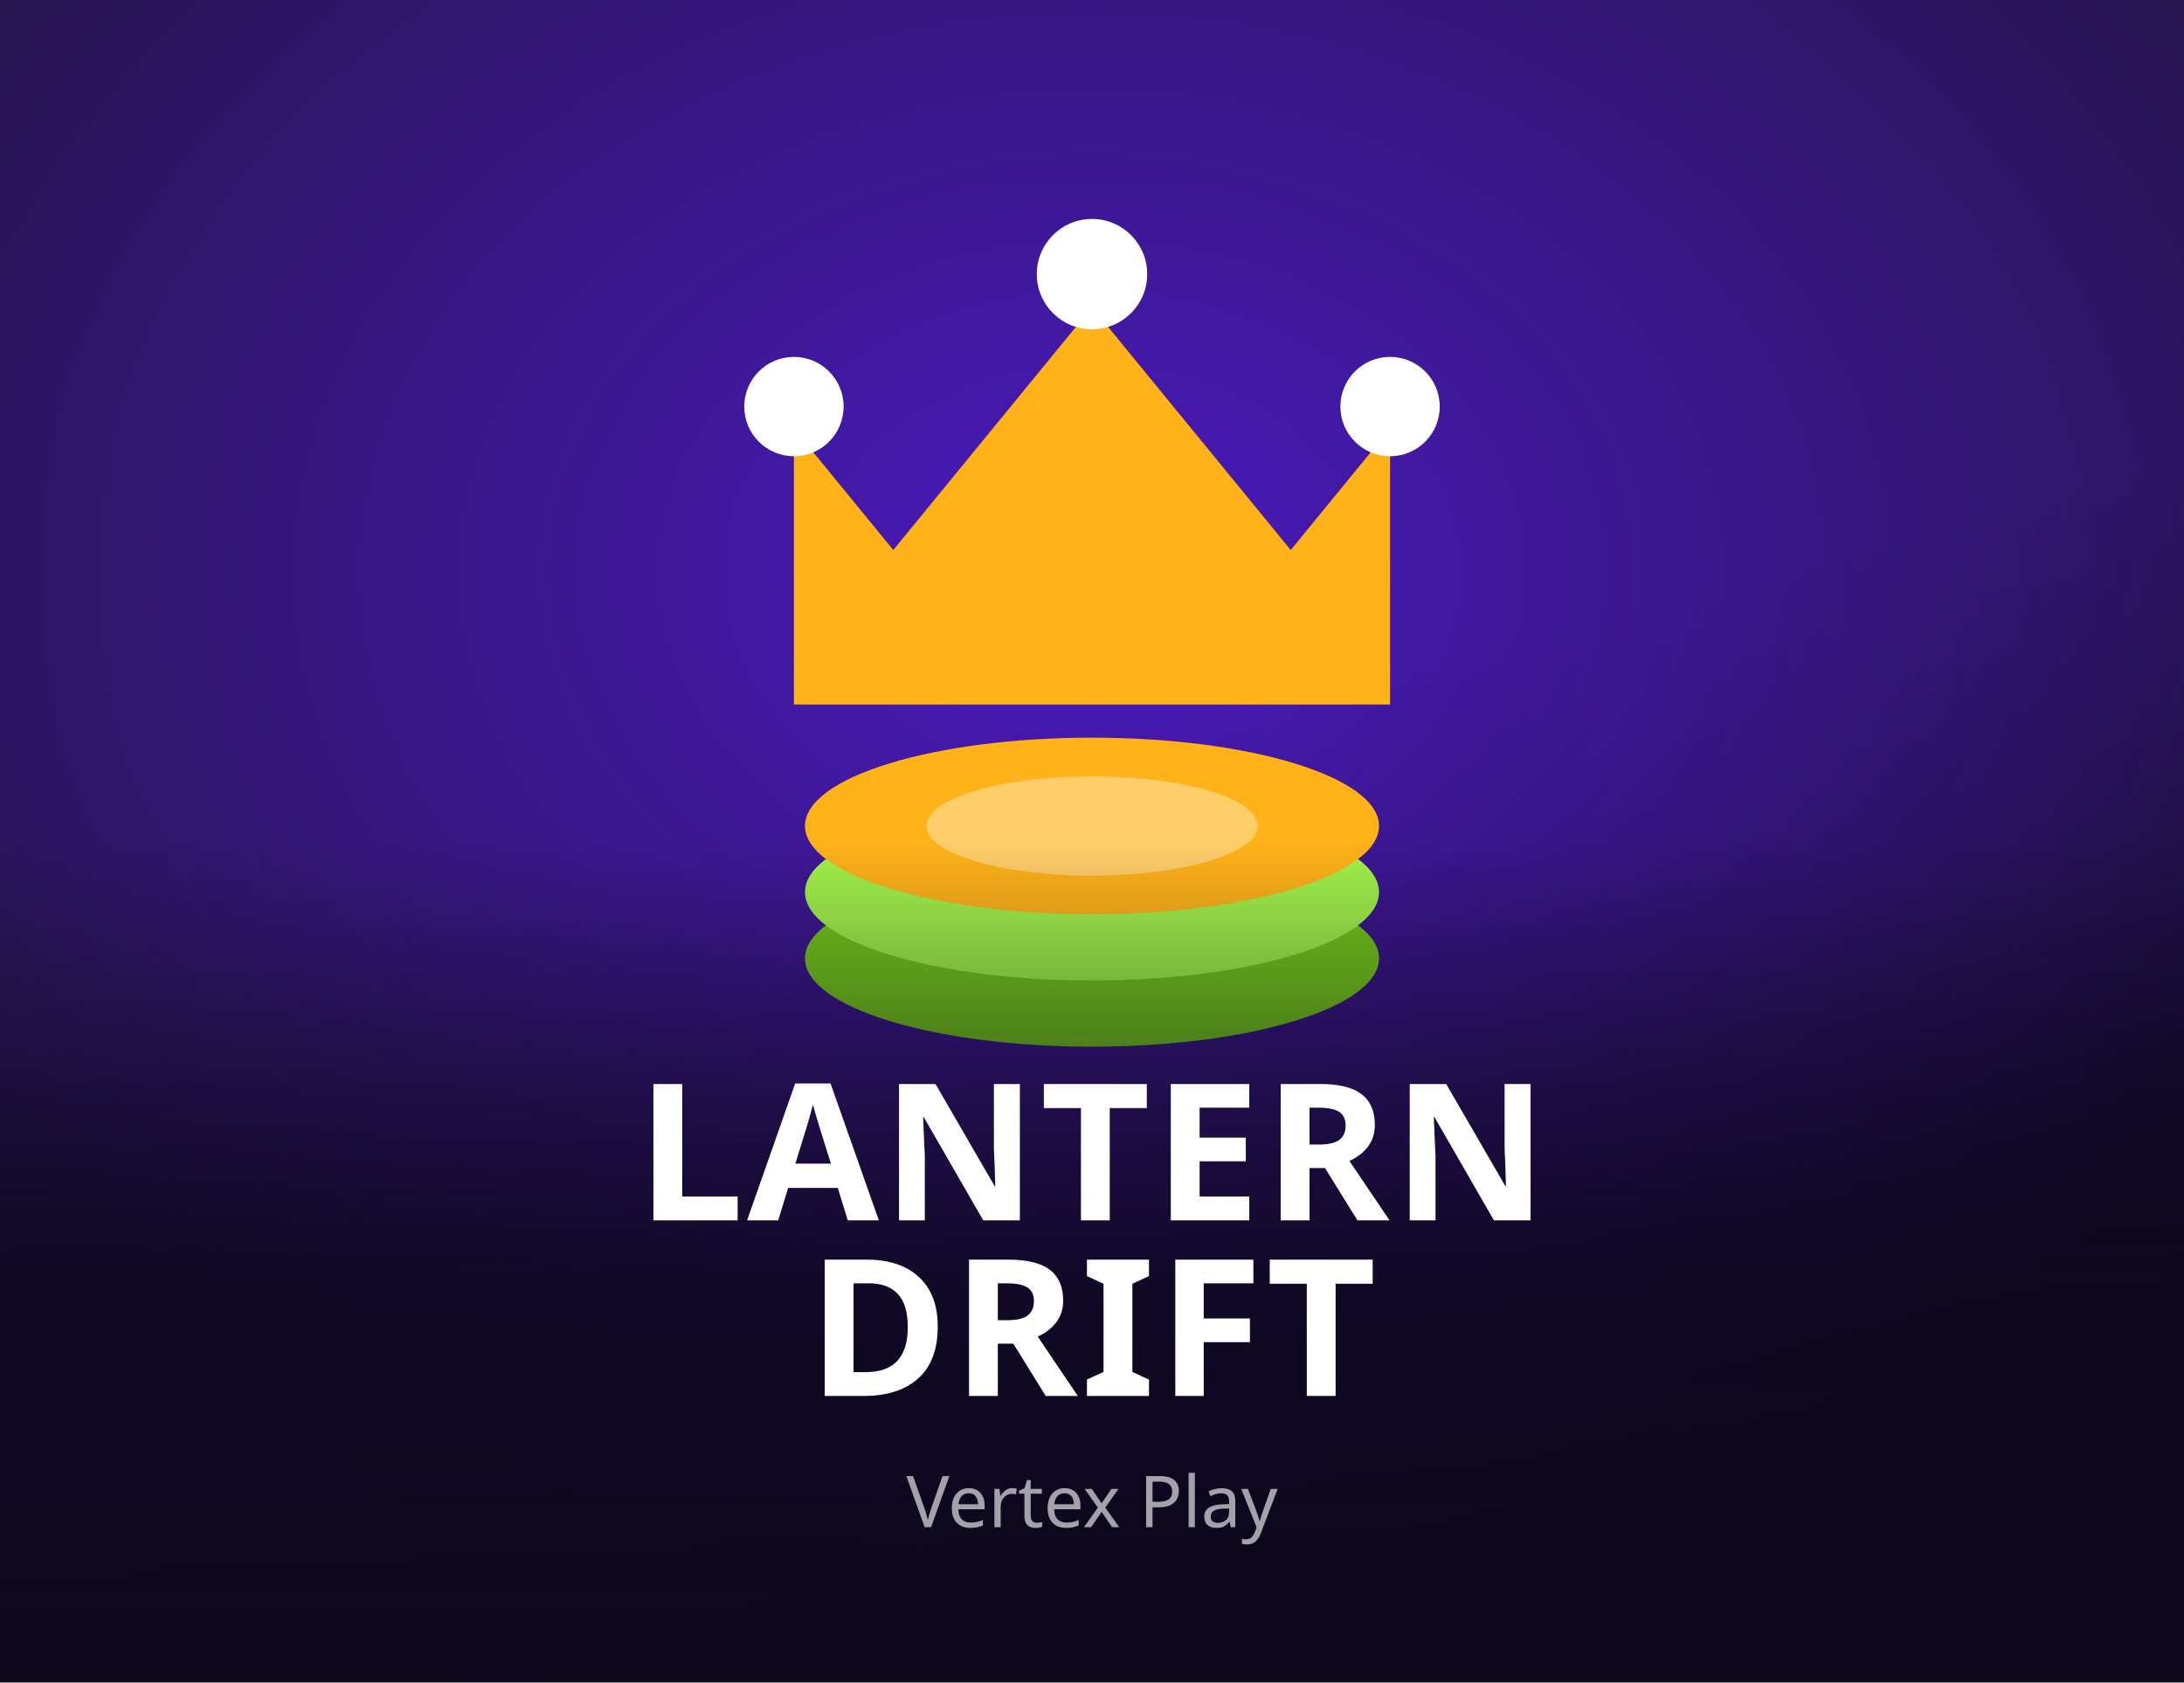
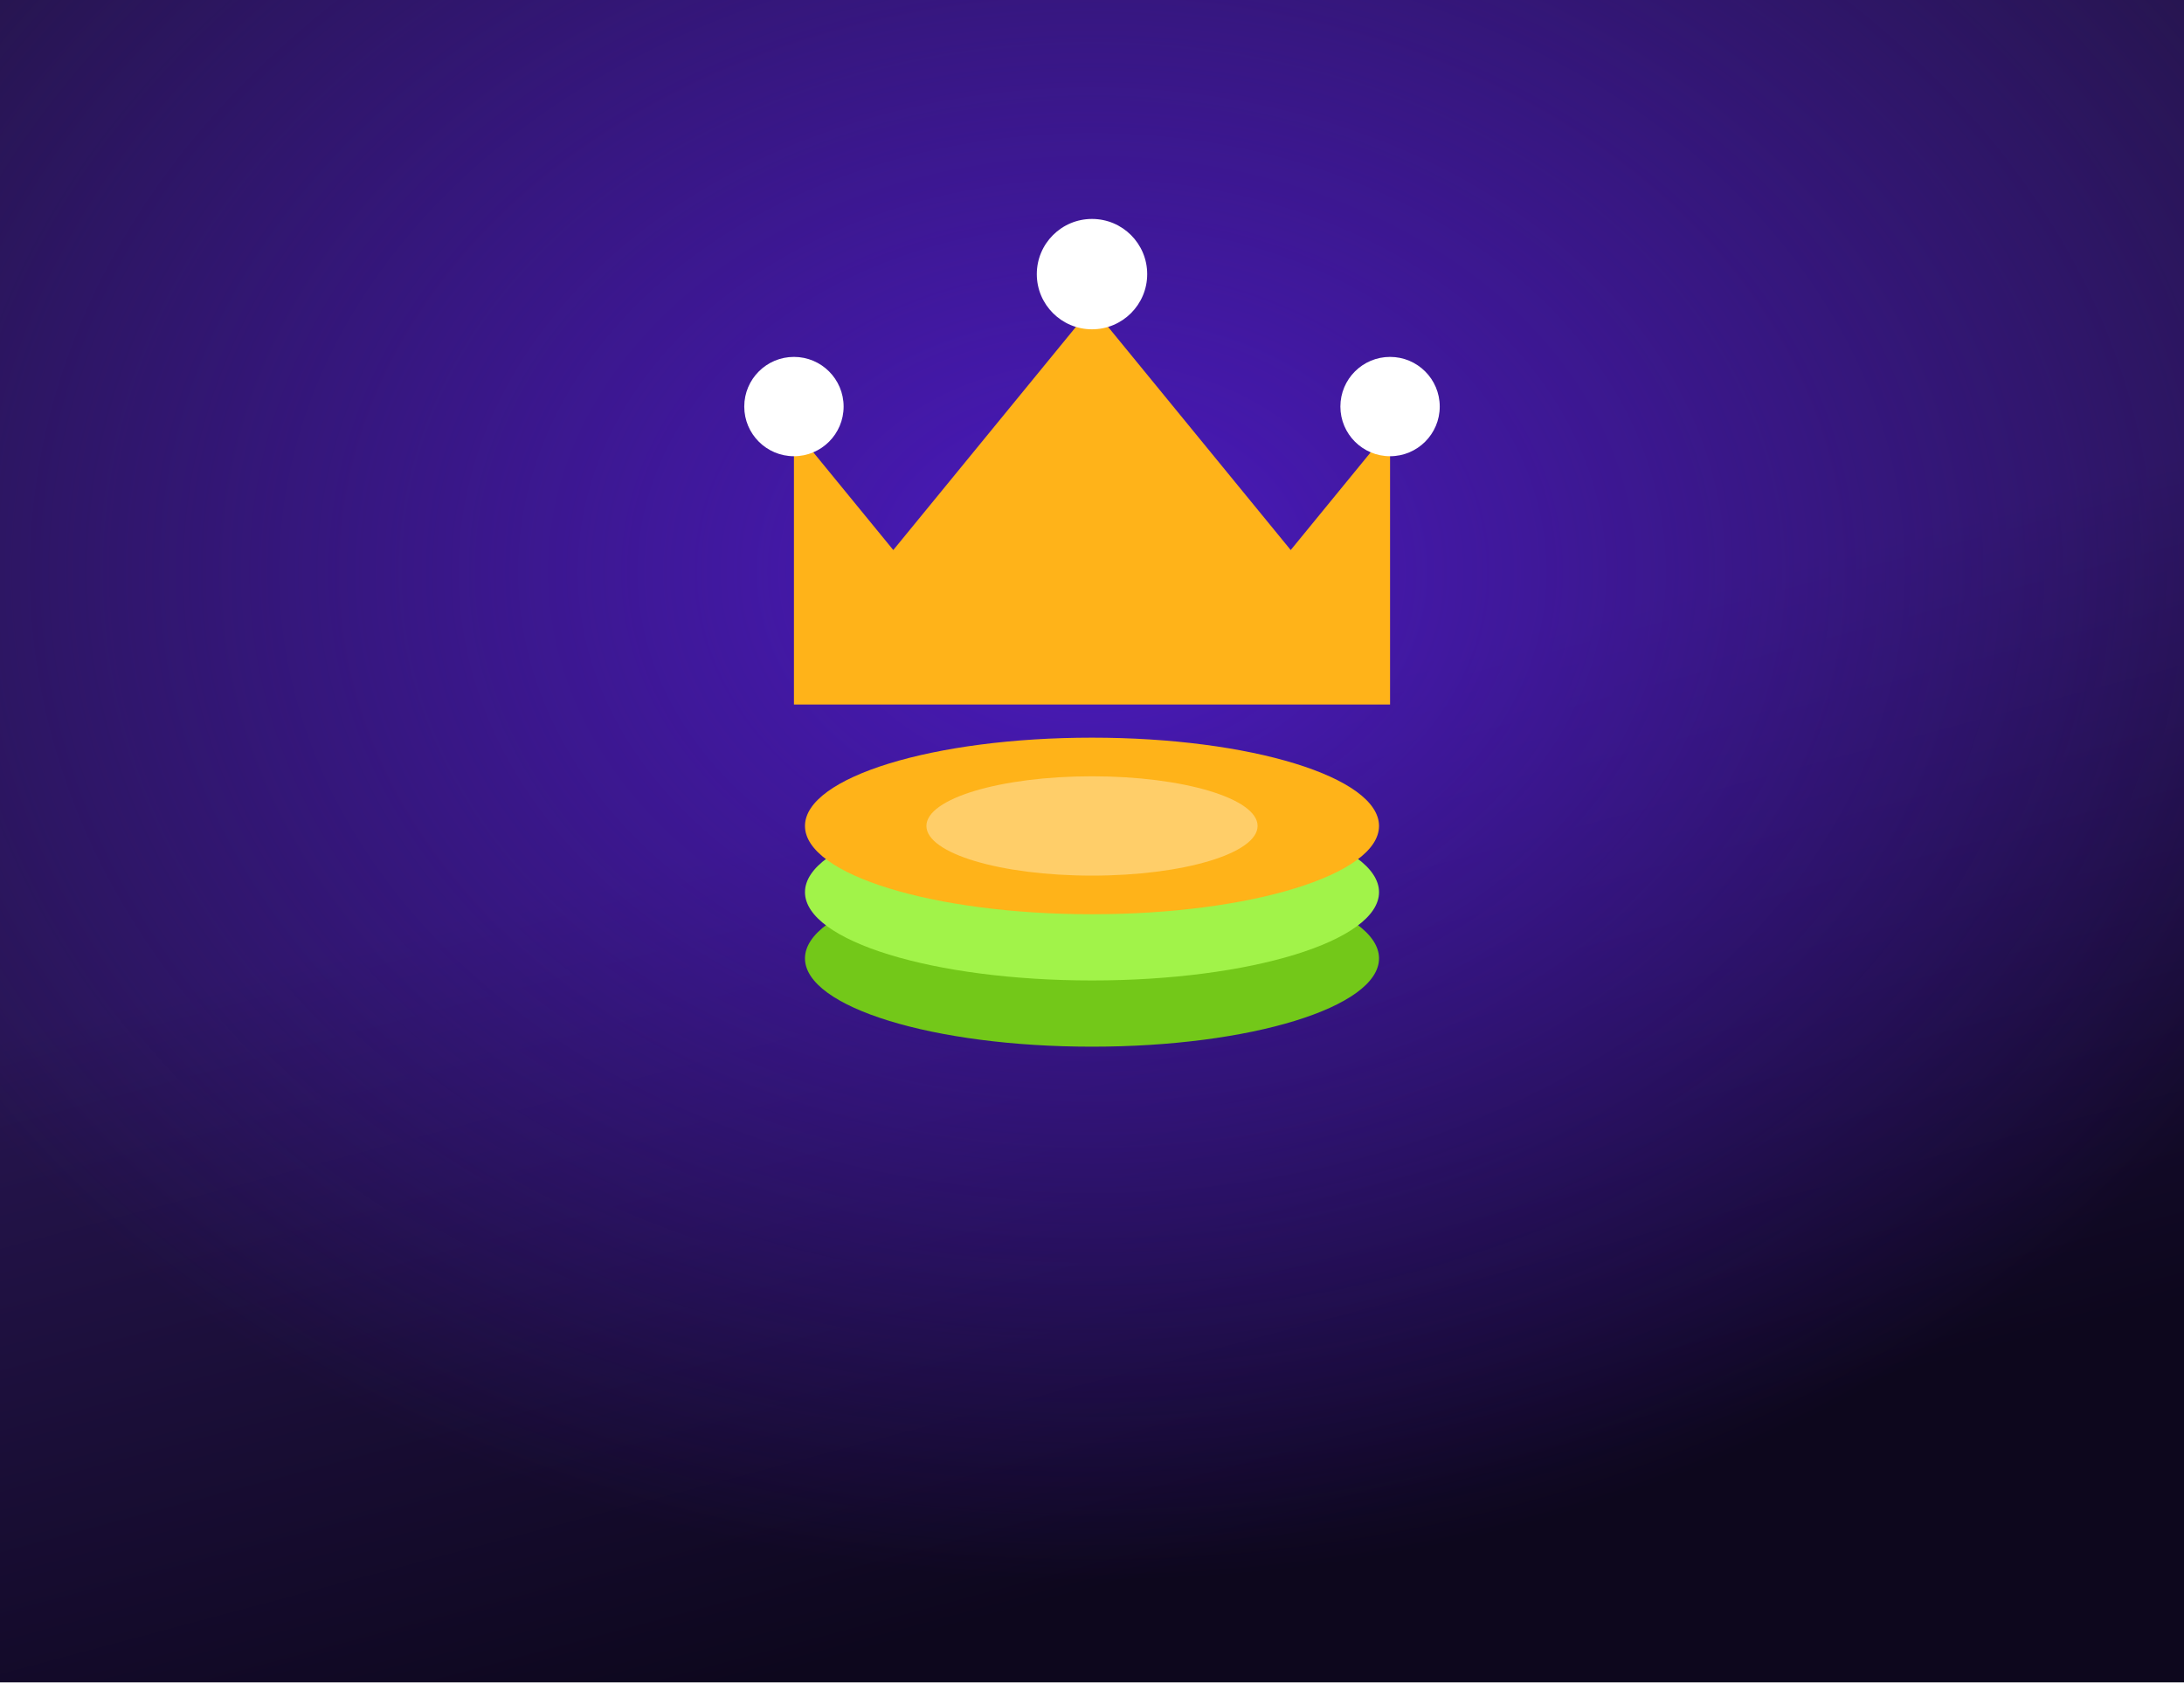
- <svg xmlns="http://www.w3.org/2000/svg" viewBox="0 0 732 564" width="732" height="564" role="img" aria-label="Lantern Drift">
+ <svg xmlns="http://www.w3.org/2000/svg" viewBox="0 0 732 564" width="732" height="564" role="img" aria-label="Lantern Drift by Vertex Play">
  <defs>
    <linearGradient id="bg" x1="0" y1="0" x2="0.35" y2="1">
      <stop offset="0" stop-color="hsl(258 58% 20%)" />
      <stop offset="0.55" stop-color="hsl(258 58% 20%)" />
      <stop offset="1" stop-color="hsl(258 62% 7%)" />
    </linearGradient>
    <radialGradient id="glow" cx="0.5" cy="0.34" r="0.6">
      <stop offset="0" stop-color="hsl(258 78% 46%)" stop-opacity="0.85" />
      <stop offset="1" stop-color="hsl(258 78% 46%)" stop-opacity="0" />
    </radialGradient>
-     <linearGradient id="foot" x1="0" y1="0" x2="0" y2="1">
-       <stop offset="0" stop-color="hsl(258 62% 7%)" stop-opacity="0" />
-       <stop offset="0.55" stop-color="hsl(258 62% 7%)" stop-opacity="0.85" />
-       <stop offset="1" stop-color="hsl(258 62% 7%)" />
-     </linearGradient>
  </defs>
  <rect width="732" height="564" fill="url(#bg)" />
  <rect width="732" height="564" fill="url(#glow)" />
  <path d="M-419 -76v2M-420 -75h2" stroke="#fff" stroke-width="2.5" stroke-linecap="round" opacity="0.10" />
  <path d="M-468 -32v4M-470 -30h4" stroke="#fff" stroke-width="2.5" stroke-linecap="round" opacity="-0.03" />
  <path d="M-647 -75v8M-651 -71h8" stroke="#fff" stroke-width="2.5" stroke-linecap="round" opacity="0.06" />
  <path d="M-410 -73v-2M-409 -74h-2" stroke="#fff" stroke-width="2.5" stroke-linecap="round" opacity="-0.05" />
  <path d="M-640 -319v10M-645 -314h10" stroke="#fff" stroke-width="2.5" stroke-linecap="round" opacity="0.05" />
  <g transform="translate(181.0 6.8) scale(1.85)">
    <path d="M46 74l18 22 36-44 36 44 18-22v50H46V74Z" fill="#FFB319" />
    <circle cx="46" cy="70" r="9" fill="#fff" />
    <circle cx="154" cy="70" r="9" fill="#fff" />
    <circle cx="100" cy="46" r="10" fill="#fff" />
    <g>
      <ellipse cx="100" cy="170" rx="52" ry="16" fill="hsl(89 78% 44%)" />
      <ellipse cx="100" cy="158" rx="52" ry="16" fill="hsl(89 88% 62%)" />
      <ellipse cx="100" cy="146" rx="52" ry="16" fill="#FFB319" />
      <ellipse cx="100" cy="146" rx="30" ry="9" fill="#fff" opacity="0.35" />
    </g>
  </g>
-   <rect y="282" width="732" height="282" fill="url(#foot)" />
-   <text x="366" y="409.12" text-anchor="middle" font-family="'Space Grotesk',system-ui,sans-serif" font-size="64" font-weight="700" letter-spacing="1" fill="#fff">LANTERN</text>
-   <text x="366" y="468" text-anchor="middle" font-family="'Space Grotesk',system-ui,sans-serif" font-size="64" font-weight="700" letter-spacing="1" fill="#fff">DRIFT</text>
-   <text x="366" y="512" text-anchor="middle" font-family="'DM Sans',system-ui,sans-serif" font-size="24" font-weight="500" fill="#fff" opacity="0.62">Vertex Play</text>
</svg>
